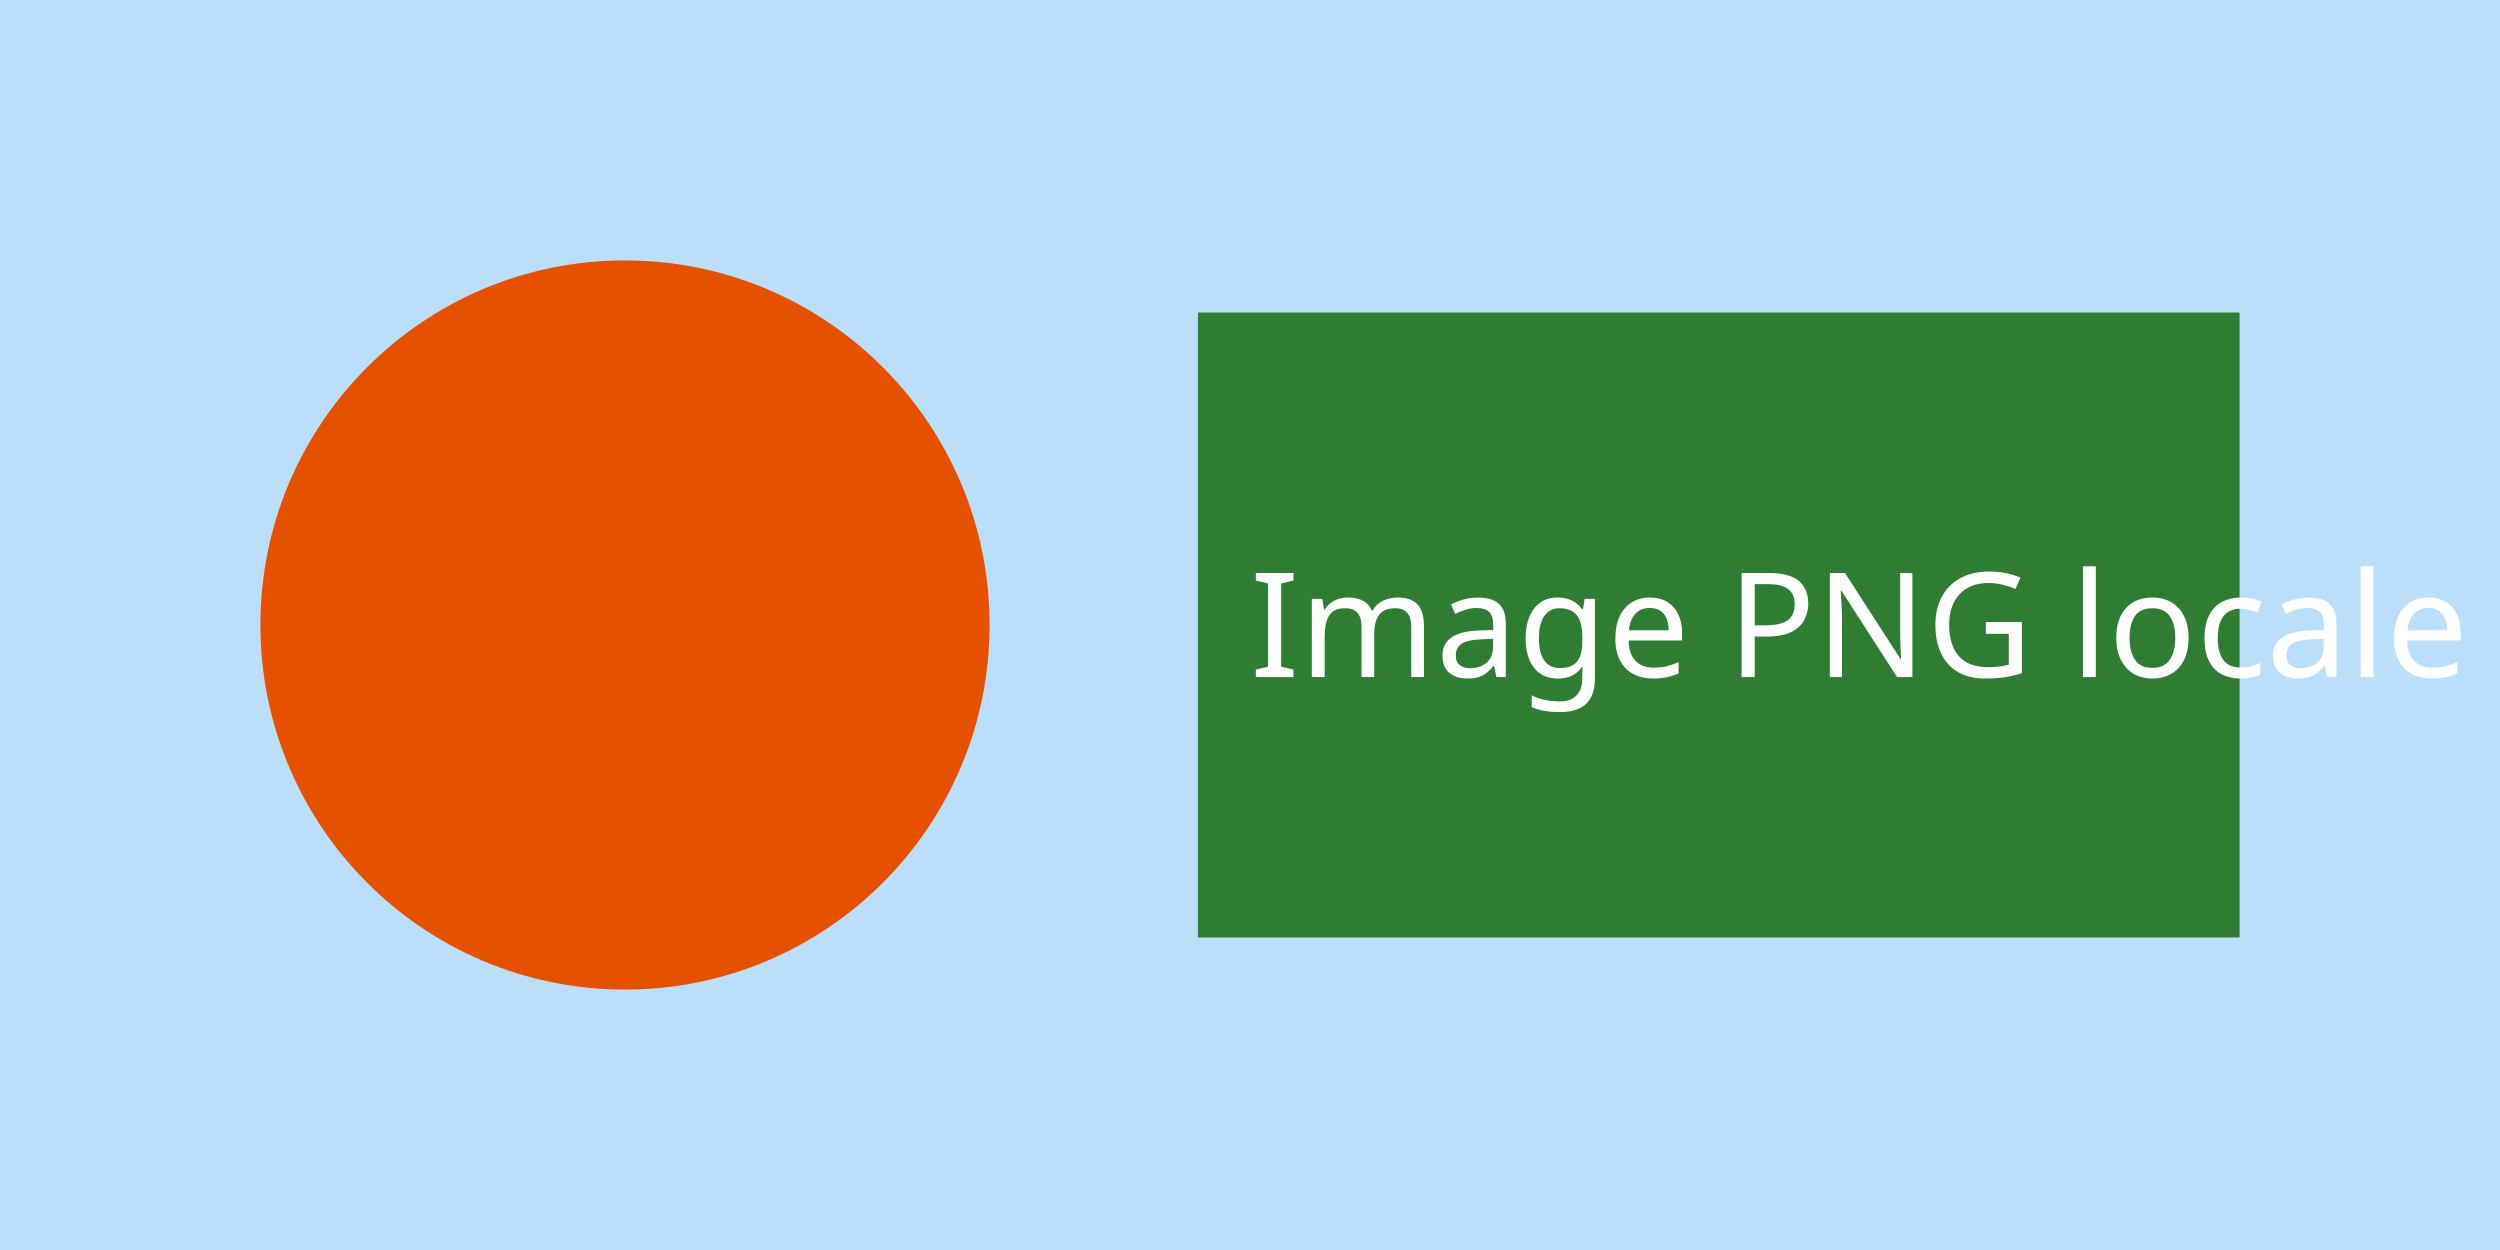
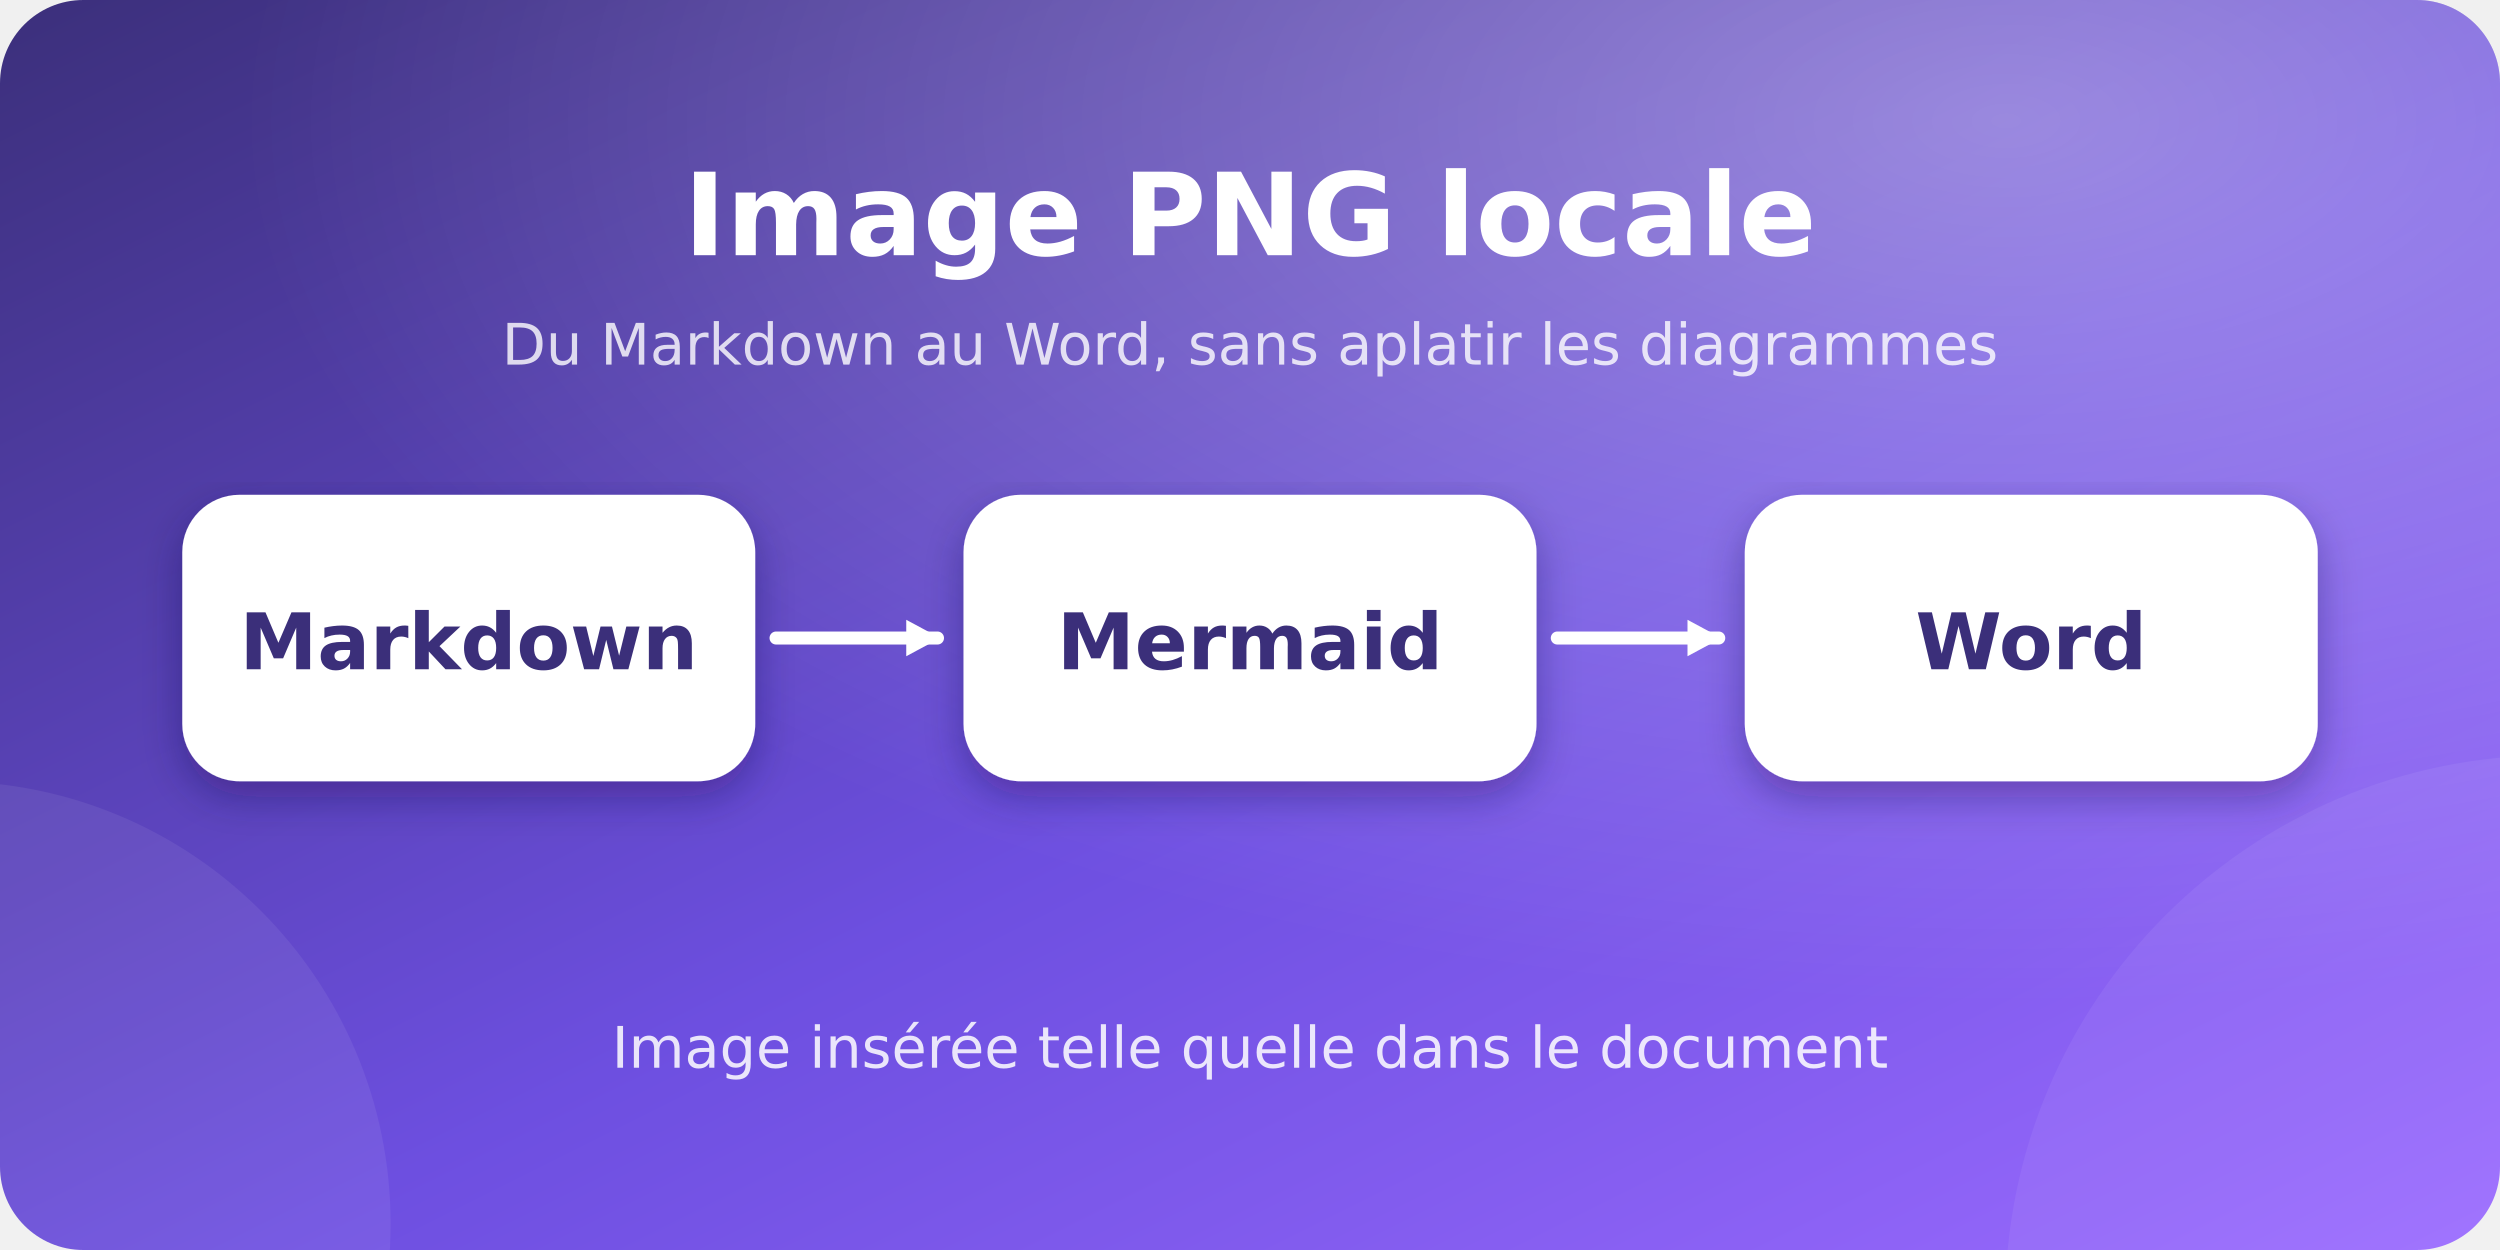
- <svg xmlns="http://www.w3.org/2000/svg" width="480" height="240">
-   <rect width="480" height="240" fill="#BBDEFB" />
-   <circle cx="120" cy="120" r="70" fill="#E65100" />
-   <rect x="230" y="60" width="200" height="120" fill="#2E7D32" />
-   <text x="240" y="130" font-size="28" fill="#fff" font-family="sans-serif">Image PNG locale</text>
+ <svg xmlns="http://www.w3.org/2000/svg" width="960" height="480" viewBox="0 0 960 480">
+   <defs>
+     <linearGradient id="bg" x1="0" y1="0" x2="1" y2="1">
+       <stop offset="0" stop-color="#3B2F7A" />
+       <stop offset="0.55" stop-color="#6D4FE0" />
+       <stop offset="1" stop-color="#9B6BFF" />
+     </linearGradient>
+     <radialGradient id="glow" cx="0.8" cy="0.1" r="0.7">
+       <stop offset="0" stop-color="#FFFFFF" stop-opacity="0.35" />
+       <stop offset="1" stop-color="#FFFFFF" stop-opacity="0" />
+     </radialGradient>
+     <filter id="sh" x="-10%" y="-10%" width="120%" height="140%">
+       <feDropShadow dx="0" dy="6" stdDeviation="8" flood-color="#1B1346" flood-opacity="0.35" />
+     </filter>
+     <marker id="ar" markerUnits="userSpaceOnUse" markerWidth="18" markerHeight="18" refX="14" refY="9" orient="auto">
+       <path d="M2,2 L15,9 L2,16 Z" fill="#FFFFFF" />
+     </marker>
+   </defs>
+   <rect width="960" height="480" rx="32" fill="url(#bg)" />
+   <rect width="960" height="480" rx="32" fill="url(#glow)" />
+   <circle cx="-20" cy="470" r="170" fill="#FFFFFF" fill-opacity="0.07" />
+   <circle cx="980" cy="500" r="210" fill="#FFFFFF" fill-opacity="0.06" />
+   <g font-family="DejaVu Sans, Helvetica, Arial, sans-serif" text-anchor="middle">
+     <text x="480" y="98" font-size="44" font-weight="700" fill="#FFFFFF">Image PNG locale</text>
+     <text x="480" y="140" font-size="22" fill="#FFFFFF" fill-opacity="0.8">Du Markdown au Word, sans aplatir les diagrammes</text>
+     <g filter="url(#sh)">
+       <rect x="70" y="190" width="220" height="110" rx="22" fill="#FFFFFF" />
+       <rect x="370" y="190" width="220" height="110" rx="22" fill="#FFFFFF" />
+       <rect x="670" y="190" width="220" height="110" rx="22" fill="#FFFFFF" />
+     </g>
+     <text x="180" y="257" font-size="30" font-weight="700" fill="#3B2F7A">Markdown</text>
+     <text x="480" y="257" font-size="30" font-weight="700" fill="#3B2F7A">Mermaid</text>
+     <text x="780" y="257" font-size="30" font-weight="700" fill="#3B2F7A">Word</text>
+     <g stroke="#FFFFFF" stroke-width="5" stroke-linecap="round" fill="none">
+       <line x1="298" y1="245" x2="360" y2="245" marker-end="url(#ar)" />
+       <line x1="598" y1="245" x2="660" y2="245" marker-end="url(#ar)" />
+     </g>
+     <text x="480" y="410" font-size="22" fill="#FFFFFF" fill-opacity="0.85">Image insérée telle quelle dans le document</text>
+   </g>
</svg>
